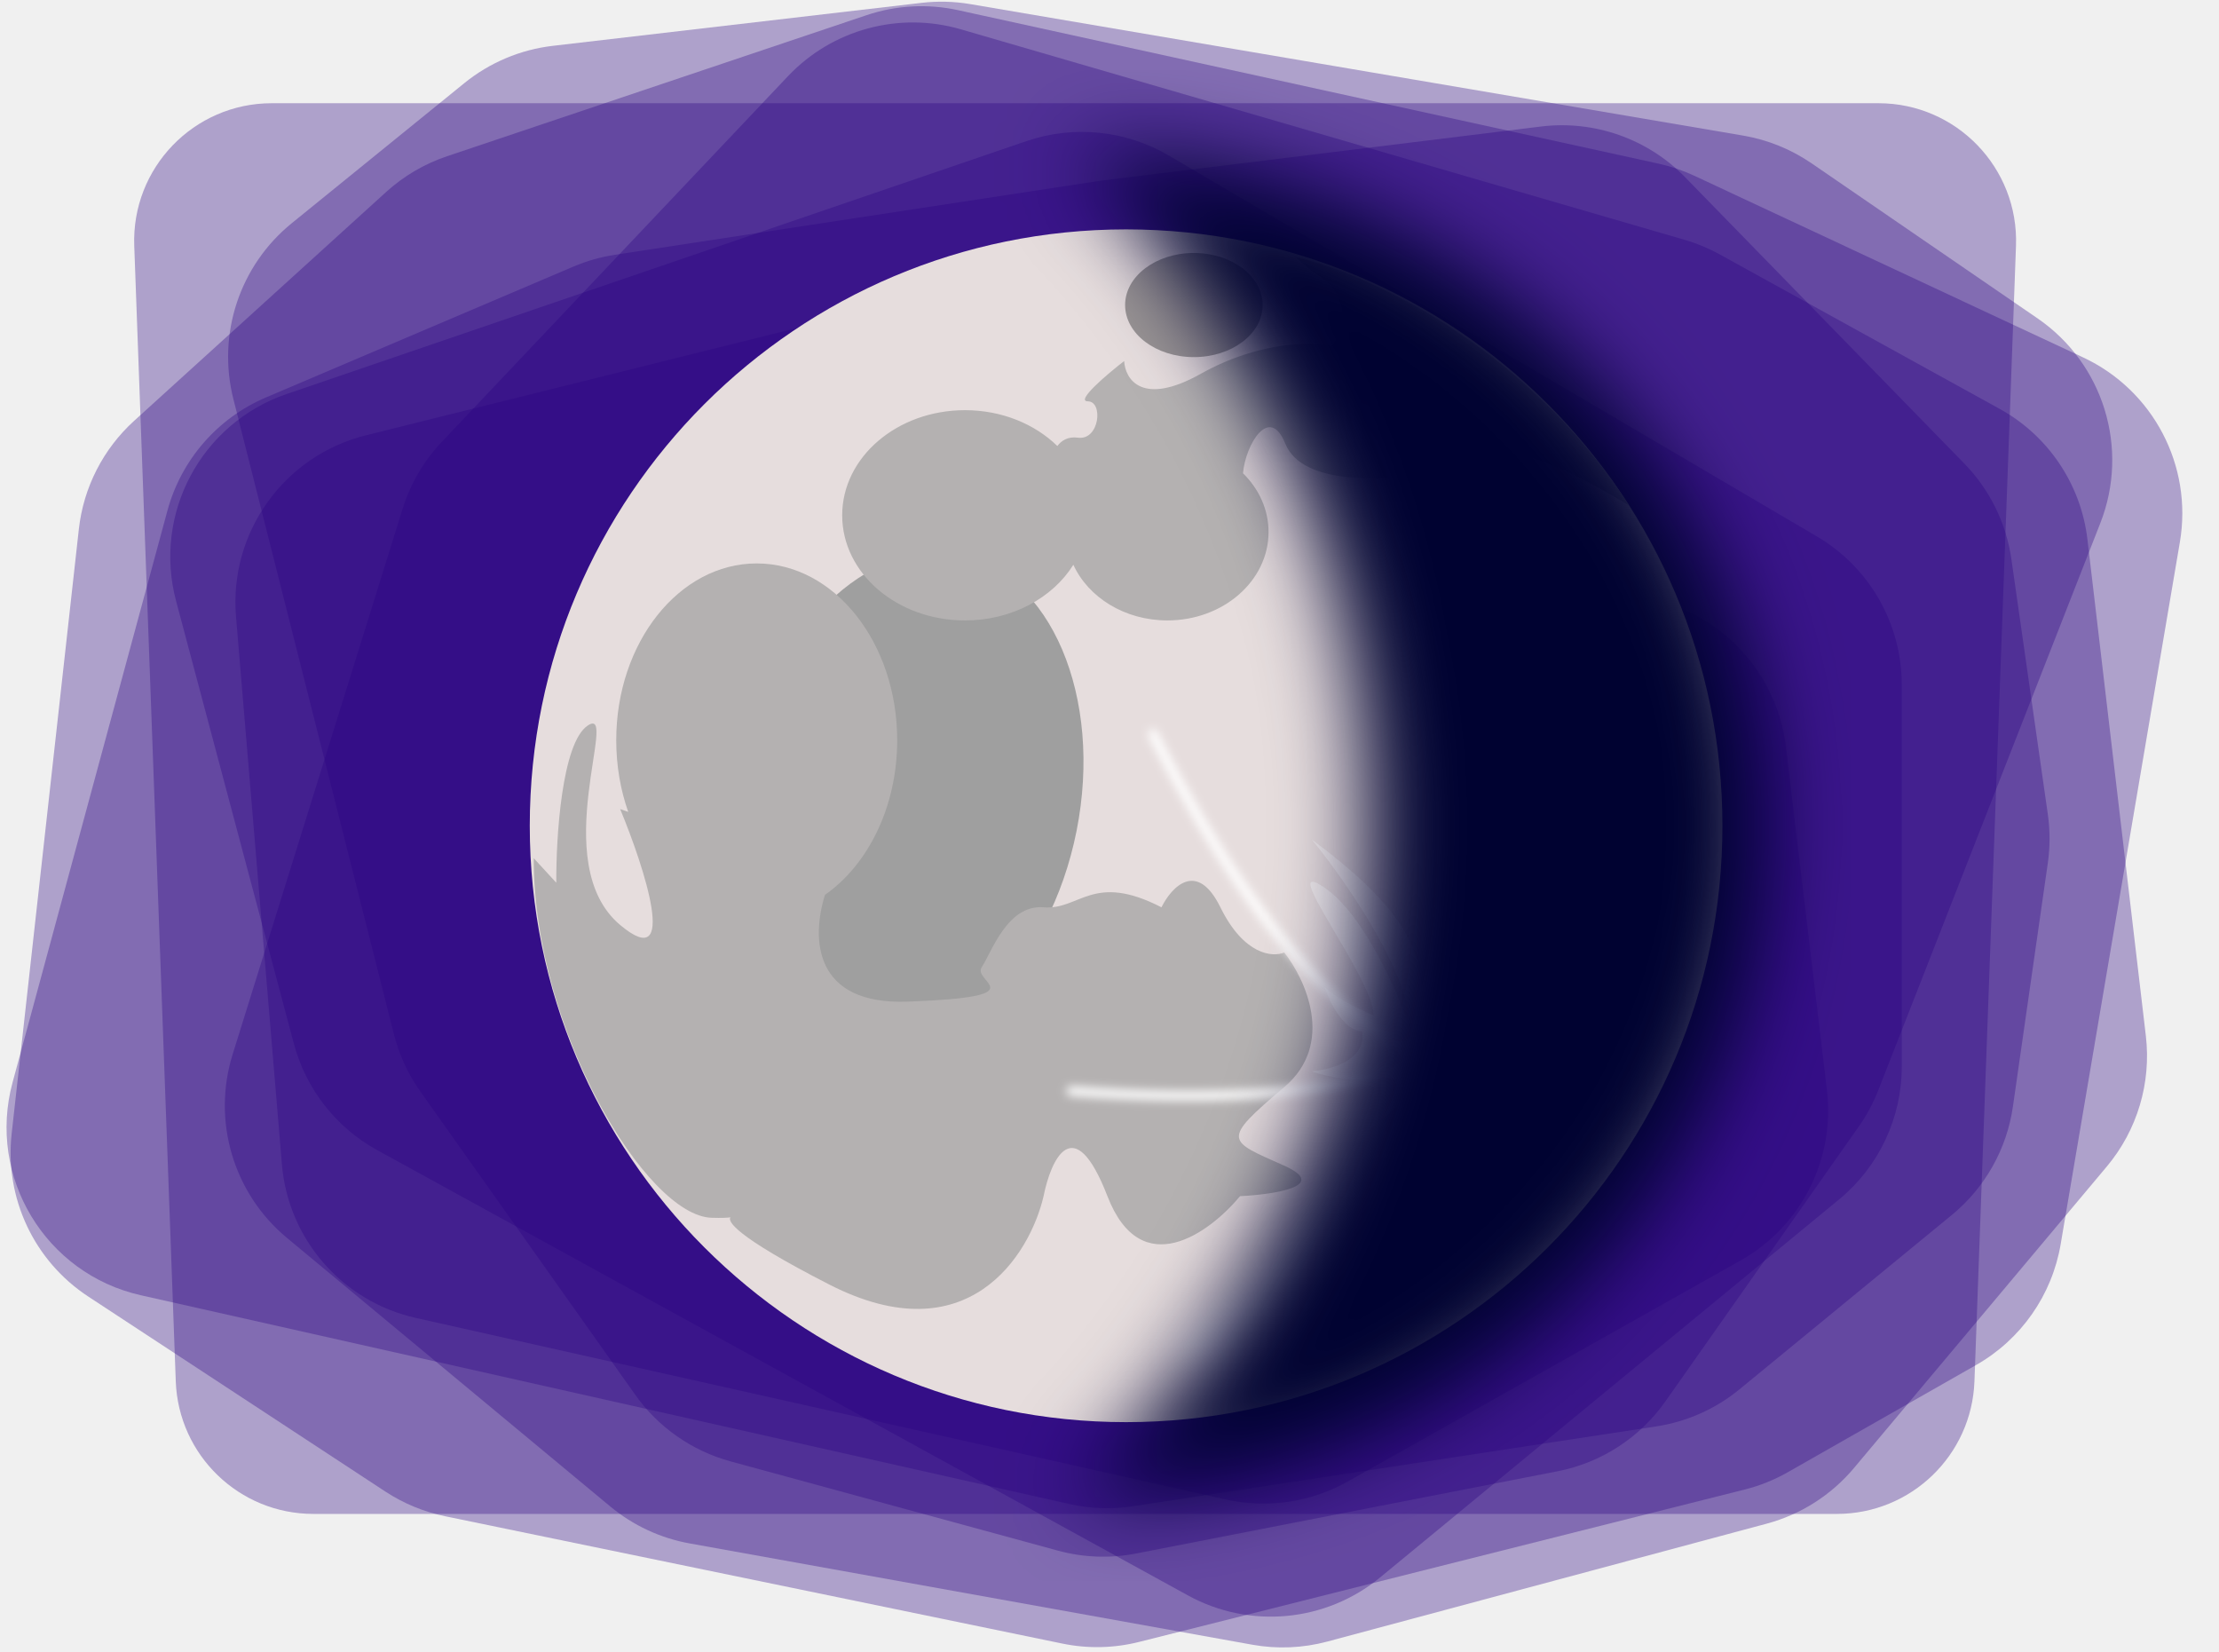
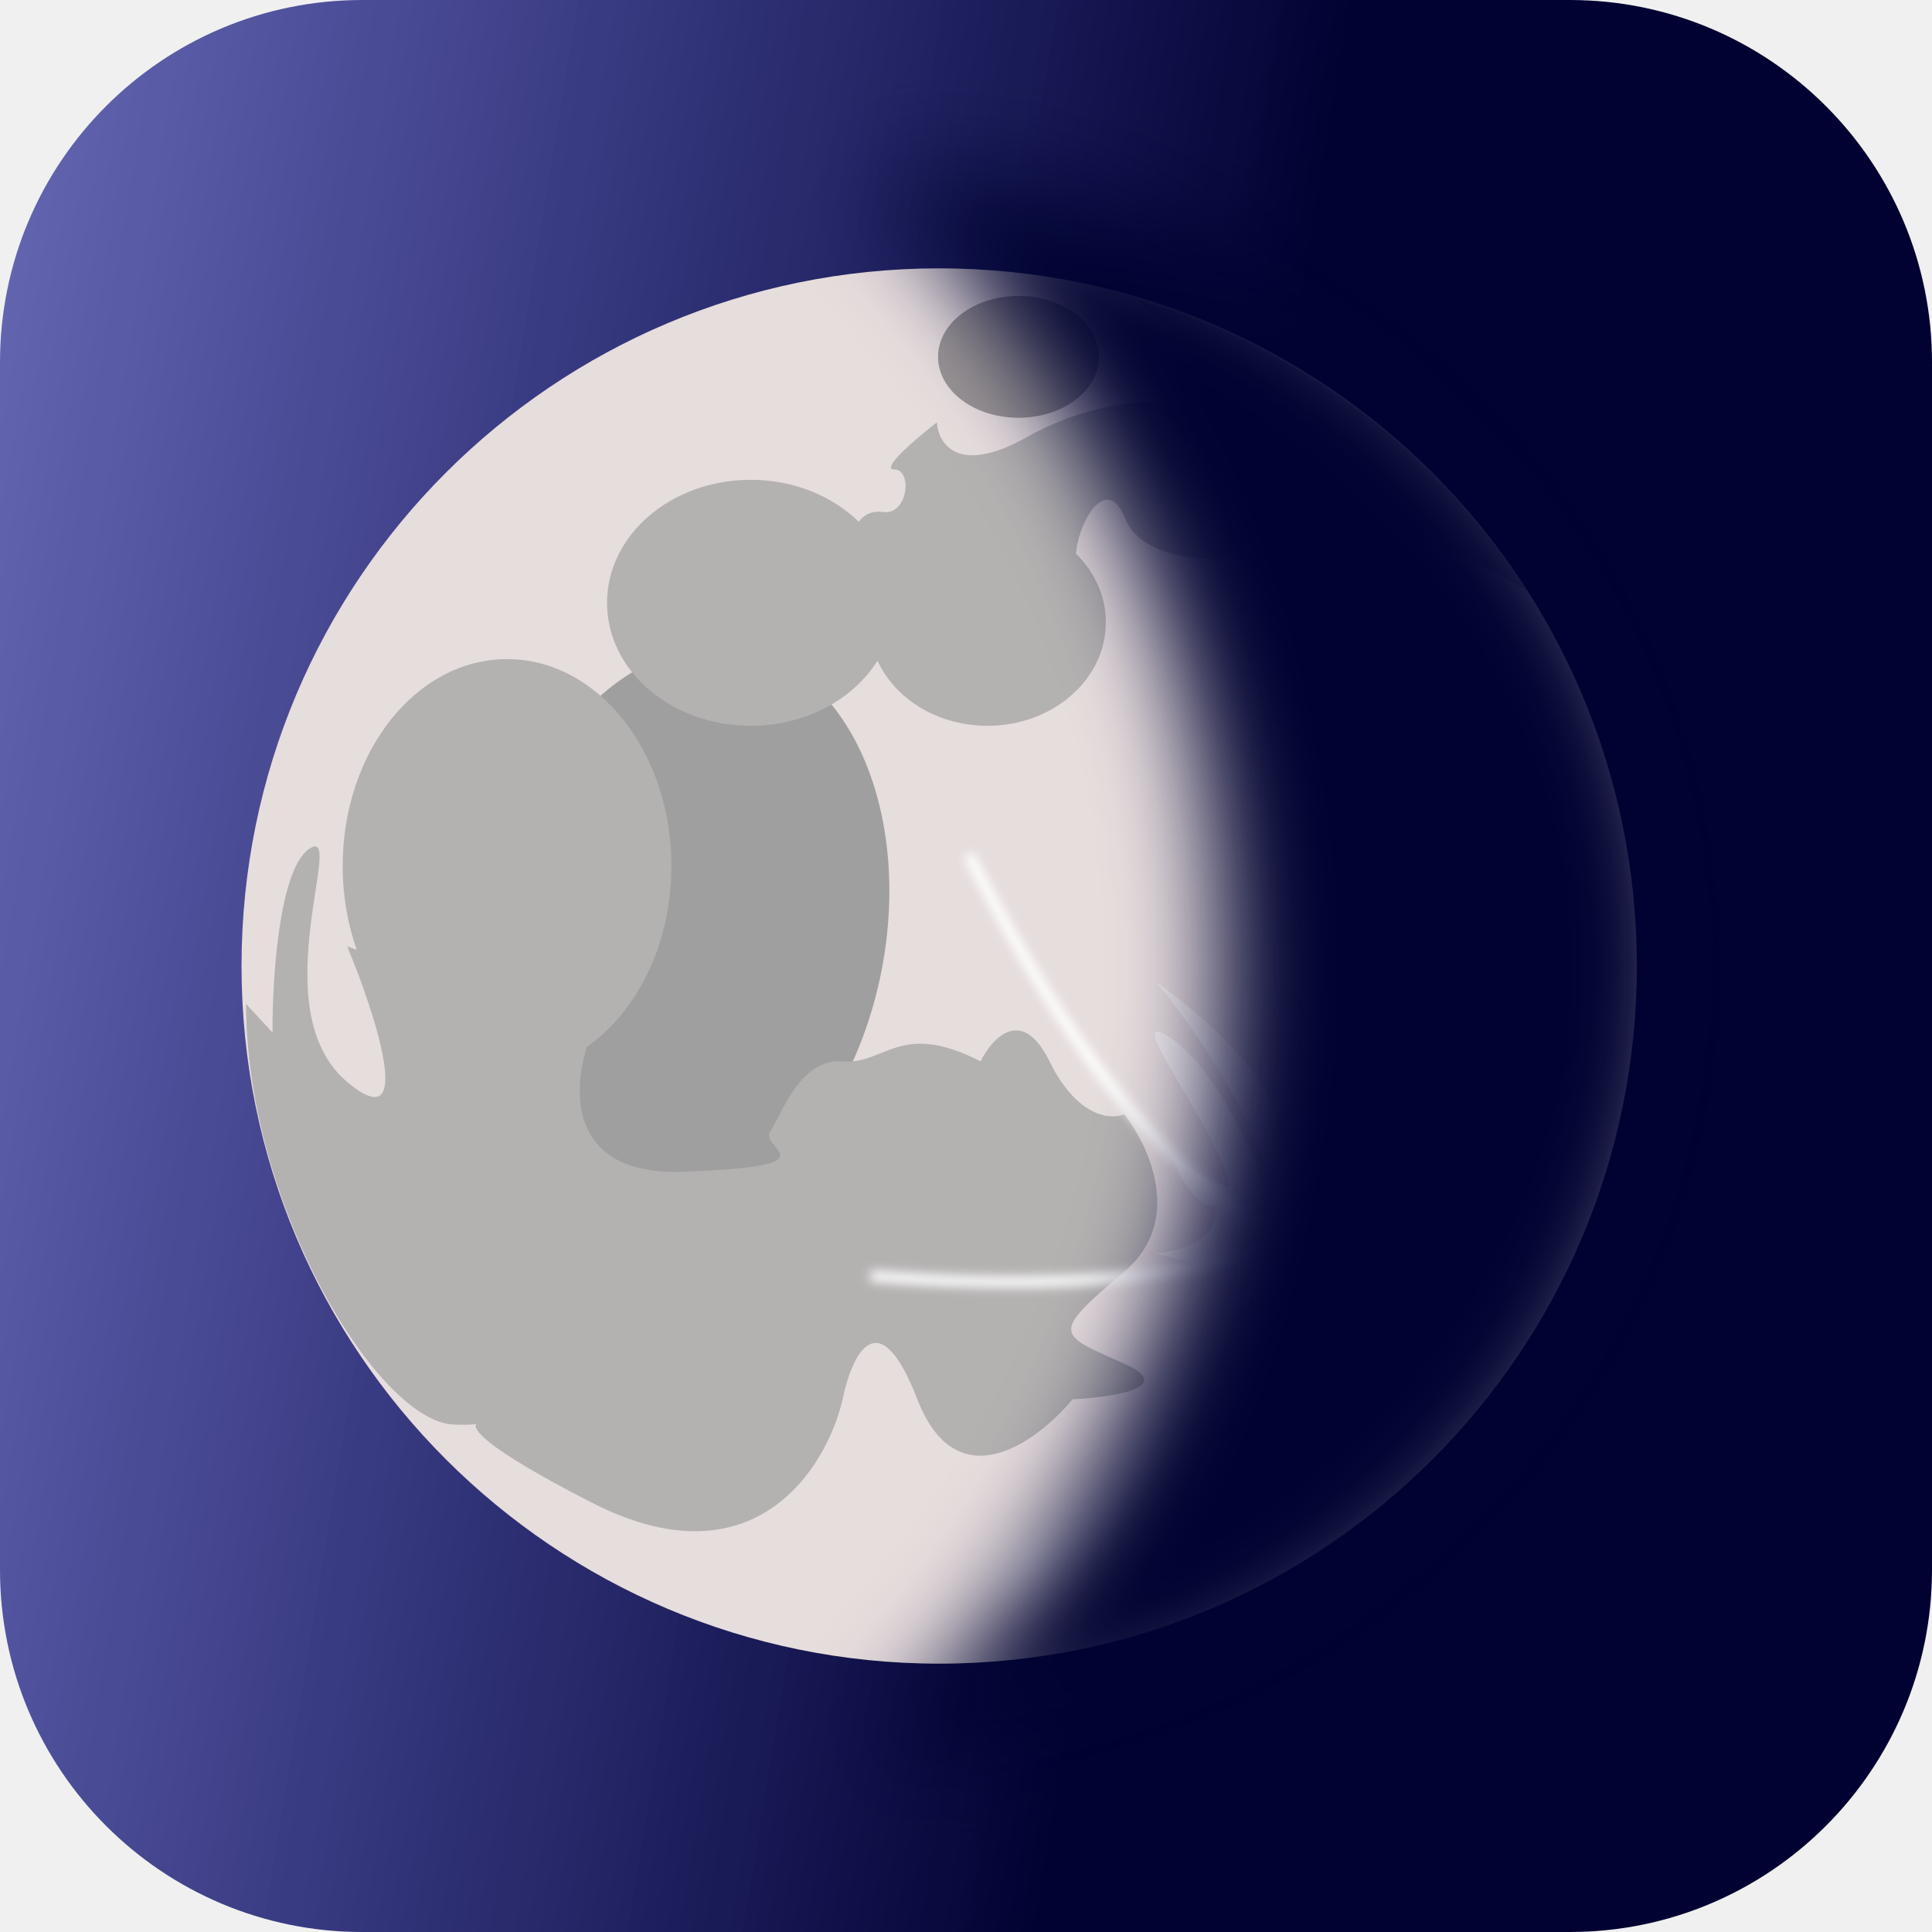
- <svg xmlns="http://www.w3.org/2000/svg" width="86" height="64" viewBox="0 0 86 64" fill="none">
-   <g clip-path="url(#clip0_105_165)">
-     <path d="M5.203 9.528C5.092 6.508 7.511 4 10.533 4H72.802C75.824 4 78.242 6.508 78.132 9.528L76.522 53.528C76.417 56.396 74.062 58.667 71.192 58.667H12.142C9.273 58.667 6.917 56.396 6.812 53.528L5.203 9.528Z" fill="#290081" fill-opacity="0.33" />
-     <path d="M44.147 63.628C43.173 63.873 42.157 63.895 41.173 63.692L17.248 58.757C16.424 58.587 15.64 58.263 14.937 57.802L3.421 50.244C1.322 48.867 0.175 46.429 0.452 43.934L3.056 20.505C3.235 18.891 3.998 17.398 5.2 16.306L14.967 7.438C15.649 6.819 16.451 6.349 17.324 6.055L33.585 0.588C34.73 0.203 35.957 0.136 37.136 0.395L64.277 6.341C64.758 6.447 65.226 6.605 65.672 6.814L80.733 13.85C83.451 15.12 84.986 18.049 84.484 21.006L79.863 48.219C79.528 50.19 78.326 51.907 76.588 52.896L69.291 57.05C68.767 57.349 68.204 57.575 67.62 57.722L44.147 63.628Z" fill="#290081" fill-opacity="0.33" />
-     <path d="M39.772 5.47C41.61 4.841 43.631 5.046 45.306 6.03L70.417 20.787C72.454 21.985 73.706 24.171 73.706 26.535V41.334C73.706 43.326 72.815 45.214 71.277 46.48L53.488 61.129C51.382 62.862 48.432 63.139 46.041 61.826L14.622 44.573C13.025 43.696 11.857 42.204 11.388 40.444L6.824 23.291C5.923 19.906 7.795 16.401 11.11 15.268L39.772 5.47Z" fill="#290081" fill-opacity="0.33" />
-     <path d="M30.537 2.954C32.255 1.14 34.841 0.438 37.24 1.136L65.29 9.293C65.763 9.431 66.218 9.62 66.649 9.858L77.501 15.845C79.384 16.884 80.65 18.767 80.901 20.903L83.165 40.142C83.379 41.966 82.832 43.798 81.652 45.205L71.852 56.89C70.972 57.938 69.792 58.69 68.471 59.045L51.441 63.614C50.492 63.868 49.499 63.91 48.533 63.736L26.729 59.811C25.596 59.607 24.536 59.114 23.65 58.378L11.12 47.971C9.043 46.246 8.212 43.438 9.015 40.86L15.603 19.717C15.905 18.745 16.427 17.856 17.127 17.117L30.537 2.954Z" fill="#290081" fill-opacity="0.33" />
-     <path d="M42.667 7L59.721 4.903C61.788 4.649 63.854 5.375 65.308 6.866L76.128 17.962C77.115 18.974 77.755 20.274 77.955 21.674L79.366 31.556C79.456 32.182 79.455 32.818 79.366 33.444L78.014 42.876C77.778 44.525 76.933 46.026 75.645 47.083L67.416 53.839C66.49 54.599 65.376 55.095 64.191 55.276L43.91 58.37C43.089 58.496 42.252 58.466 41.442 58.284L5.46 50.194C1.757 49.361 -0.505 45.61 0.487 41.947L6.488 19.791C7.022 17.818 8.432 16.199 10.312 15.399L22.227 10.329C22.741 10.111 23.28 9.957 23.832 9.873L42.667 7Z" fill="#290081" fill-opacity="0.33" />
-     <path d="M35.929 11.454C37.419 11.083 38.993 11.238 40.382 11.893L65.44 23.706C67.518 24.686 68.945 26.665 69.217 28.946L70.806 42.248C71.126 44.923 69.804 47.528 67.455 48.849L52.231 57.413C50.795 58.22 49.112 58.468 47.505 58.108L16.111 51.071C13.269 50.434 11.169 48.025 10.926 45.122L9.147 23.895C8.874 20.636 11.006 17.66 14.18 16.869L35.929 11.454Z" fill="#290081" fill-opacity="0.33" />
-     <path d="M35.719 0.11C36.348 0.037 36.985 0.054 37.609 0.16L67.556 5.254C68.508 5.416 69.413 5.783 70.21 6.329L78.967 12.337C81.524 14.091 82.534 17.378 81.403 20.265L72.794 42.252C72.599 42.749 72.346 43.221 72.038 43.657L64.544 54.307C63.554 55.714 62.058 56.684 60.369 57.014L44.029 60.202C43.024 60.398 41.987 60.36 40.999 60.09L28.305 56.629C26.816 56.222 25.513 55.311 24.62 54.051L16.29 42.295C15.815 41.624 15.467 40.871 15.266 40.074L9.044 15.461C8.408 12.944 9.291 10.287 11.306 8.651L17.996 3.221C18.979 2.424 20.169 1.922 21.426 1.776L35.719 0.11Z" fill="#290081" fill-opacity="0.33" />
-     <circle cx="43.643" cy="32" r="23.111" fill="#E6DDDD" />
-     <path d="M55.104 38.245C56.353 33.127 55.383 27.228 54.685 23.776C55.843 25.482 56.64 31.366 56.894 34.094L57.807 32.533C57.554 33.625 57.259 35.602 58.112 34.78C58.965 33.957 60.066 29.437 60.511 27.279C60.968 31.582 57.731 36.912 58.95 36.722C59.924 36.569 60.397 35.364 60.511 34.78C60.663 36.607 58.531 37.826 58.95 37.826C59.368 37.826 60.32 38.816 60.054 38.816C59.787 38.816 58.569 39.958 59.216 39.958C59.863 39.958 60.511 41.1 59.216 41.1C57.922 41.1 57.046 41.176 57.389 41.785C57.663 42.273 60.016 43.461 61.158 43.994C59.292 43.994 54.076 41.519 55.713 42.433C56.972 43.135 57.792 45.441 58.08 46.634C58.093 46.681 58.104 46.728 58.112 46.773C58.102 46.729 58.091 46.682 58.08 46.634C57.619 44.954 54.343 41.803 54.343 42.433C54.343 42.82 53.51 43.454 53.005 43.81C52.938 43.886 52.864 43.948 52.782 43.994C52.476 44.162 52.667 44.048 53.005 43.81C53.429 43.325 53.543 42.301 53.543 41.785C52.629 41.999 51.36 41.697 50.84 41.519C52.698 41.306 52.908 40.389 52.782 39.958C52.081 39.958 51.525 38.816 51.335 38.245C51.731 38.671 52.769 39.158 53.239 39.349C53.239 37.902 49.393 33.066 51.335 34.399C52.888 35.465 54.216 38.549 54.685 39.958C54.685 37.765 52.122 34.094 50.84 32.533C54.13 34.97 55.015 36.595 55.104 38.245Z" fill="#FCFCFC" fill-opacity="0.5" />
-     <ellipse cx="46.27" cy="11.821" rx="2.665" ry="2.018" fill="#4C4C4C" fill-opacity="0.5" />
-     <ellipse cx="35.3" cy="30.923" rx="6.549" ry="9.595" transform="rotate(11.2529 35.3001 30.9231)" fill="#9F9F9F" />
-     <path d="M29.327 21.834C32.334 21.834 34.772 24.902 34.772 28.687C34.772 31.264 33.643 33.508 31.973 34.678C31.448 36.353 31.507 38.954 35.191 38.815C40.255 38.625 37.666 38.054 38.047 37.483C38.427 36.911 39.036 35.046 40.445 35.16C41.854 35.274 42.349 33.789 45.014 35.16C45.395 34.386 46.385 33.302 47.298 35.16C48.212 37.018 49.329 37.102 49.773 36.911C50.598 37.952 51.753 40.452 49.773 42.128C47.298 44.222 47.565 44.184 49.773 45.173C51.54 45.965 49.367 46.29 48.06 46.354C46.892 47.763 44.23 49.735 42.92 46.354C41.61 42.973 40.724 44.945 40.445 46.354C39.912 48.638 37.506 52.522 32.145 49.781C28.415 47.873 28.2 47.311 28.31 47.174C28.199 47.19 27.98 47.204 27.576 47.191C25.063 47.115 20.685 39.919 20.685 33.256L21.56 34.208C21.548 32.457 21.773 28.786 22.779 28.116C24.035 27.279 21.18 33.447 24.035 35.845C26.32 37.764 24.987 33.65 24.035 31.353L24.348 31.463C24.049 30.614 23.883 29.675 23.883 28.687C23.883 24.902 26.32 21.834 29.327 21.834Z" fill="#B4B1B1" />
-     <path d="M50.192 9.955C52.807 10.539 59.056 13.283 63.138 19.588C60.891 18.217 56.894 16.222 58.873 19.207C60.853 22.192 57.388 19.842 55.409 18.293C53.822 18.623 50.482 18.864 49.812 17.189C49.201 15.664 48.268 17.23 48.174 18.34C48.79 18.945 49.164 19.742 49.164 20.616C49.164 22.508 47.409 24.043 45.243 24.043C43.59 24.043 42.177 23.15 41.599 21.886C40.798 23.169 39.218 24.043 37.399 24.043C34.771 24.043 32.64 22.219 32.64 19.969C32.64 17.719 34.771 15.895 37.399 15.895C38.826 15.895 40.106 16.432 40.979 17.284C41.133 17.076 41.387 16.907 41.778 16.961C42.616 17.075 42.768 15.552 42.159 15.552C41.671 15.552 42.895 14.511 43.568 13.991C43.605 14.689 44.253 15.765 46.537 14.486C48.822 13.207 50.865 13.242 51.601 13.42C52.045 12.861 52.523 11.501 50.878 10.526L50.192 9.955Z" fill="#B4B1B1" />
-     <g filter="url(#filter0_f_105_165)">
-       <path d="M52.476 16.351C56.36 24.207 60.594 42.417 46.46 52.407" stroke="white" stroke-width="1.083" stroke-linecap="round" />
+ <svg xmlns="http://www.w3.org/2000/svg" width="64" height="64" viewBox="0 0 64 64" fill="none">
+   <g clip-path="url(#clip0_107_423)">
+     <rect x="64" y="64" width="64" height="64" rx="12" transform="rotate(-180 64 64)" fill="url(#paint0_linear_107_423)" />
+     <circle cx="31.112" cy="32" r="23.111" fill="#E6DDDD" />
+     <path d="M42.573 38.245C43.822 33.127 42.852 27.228 42.154 23.776C43.312 25.482 44.109 31.366 44.362 34.094L45.276 32.533C45.022 33.625 44.728 35.602 45.581 34.78C46.434 33.957 47.535 29.437 47.98 27.279C48.436 31.582 45.2 36.912 46.418 36.722C47.393 36.569 47.865 35.364 47.98 34.78C48.132 36.607 46 37.826 46.418 37.826C46.837 37.826 47.789 38.816 47.523 38.816C47.256 38.816 46.038 39.958 46.685 39.958C47.332 39.958 47.98 41.1 46.685 41.1C45.39 41.1 44.515 41.176 44.857 41.785C45.132 42.273 47.484 43.461 48.627 43.994C46.761 43.994 41.545 41.519 43.182 42.433C44.441 43.135 45.261 45.441 45.548 46.634C45.562 46.681 45.572 46.728 45.581 46.773C45.571 46.729 45.56 46.682 45.548 46.634C45.087 44.954 41.811 41.803 41.811 42.433C41.811 42.82 40.978 43.454 40.474 43.81C40.407 43.886 40.333 43.948 40.25 43.994C39.945 44.162 40.136 44.048 40.474 43.81C40.898 43.325 41.012 42.301 41.012 41.785C40.098 41.999 38.829 41.697 38.309 41.519C40.167 41.306 40.377 40.389 40.25 39.958C39.55 39.958 38.994 38.816 38.803 38.245C39.2 38.671 40.238 39.158 40.707 39.349C40.707 37.902 36.862 33.066 38.803 34.399C40.357 35.465 41.684 38.549 42.154 39.958C42.154 37.765 39.59 34.094 38.309 32.533C41.598 34.97 42.484 36.595 42.573 38.245Z" fill="#FCFCFC" fill-opacity="0.5" />
+     <ellipse cx="33.739" cy="11.821" rx="2.665" ry="2.018" fill="#4C4C4C" fill-opacity="0.5" />
+     <ellipse cx="22.769" cy="30.923" rx="6.549" ry="9.595" transform="rotate(11.2529 22.7688 30.9231)" fill="#9F9F9F" />
+     <path d="M16.796 21.834C19.803 21.834 22.241 24.902 22.241 28.687C22.241 31.264 21.111 33.508 19.442 34.678C18.917 36.353 18.976 38.954 22.66 38.815C27.724 38.625 25.134 38.054 25.515 37.483C25.896 36.911 26.505 35.046 27.914 35.16C29.323 35.274 29.818 33.789 32.483 35.16C32.864 34.386 33.853 33.302 34.767 35.16C35.681 37.018 36.798 37.102 37.242 36.911C38.067 37.952 39.222 40.452 37.242 42.128C34.767 44.222 35.034 44.184 37.242 45.173C39.009 45.965 36.836 46.29 35.529 46.354C34.361 47.763 31.698 49.735 30.389 46.354C29.079 42.973 28.193 44.945 27.914 46.354C27.381 48.638 24.975 52.522 19.614 49.781C15.884 47.873 15.669 47.311 15.779 47.174C15.668 47.19 15.449 47.204 15.045 47.191C12.532 47.115 8.153 39.919 8.153 33.256L9.029 34.208C9.016 32.457 9.242 28.786 10.247 28.116C11.504 27.279 8.648 33.447 11.504 35.845C13.788 37.764 12.456 33.65 11.504 31.353L11.817 31.463C11.518 30.614 11.352 29.675 11.352 28.687C11.352 24.902 13.789 21.834 16.796 21.834Z" fill="#B4B1B1" />
+     <path d="M37.661 9.955C40.276 10.539 46.525 13.283 50.606 19.588C48.36 18.217 44.362 16.222 46.342 19.207C48.322 22.192 44.857 19.842 42.877 18.293C41.291 18.623 37.95 18.864 37.28 17.189C36.67 15.664 35.737 17.23 35.643 18.34C36.259 18.945 36.633 19.742 36.633 20.616C36.633 22.508 34.877 24.043 32.712 24.043C31.059 24.043 29.646 23.15 29.068 21.886C28.267 23.169 26.687 24.043 24.868 24.043C22.24 24.043 20.109 22.219 20.109 19.969C20.109 17.719 22.24 15.895 24.868 15.895C26.295 15.895 27.575 16.432 28.448 17.284C28.602 17.076 28.856 16.907 29.247 16.961C30.084 17.075 30.237 15.552 29.628 15.552C29.14 15.552 30.364 14.511 31.036 13.991C31.074 14.689 31.722 15.765 34.006 14.486C36.291 13.207 38.334 13.242 39.07 13.42C39.514 12.861 39.991 11.501 38.346 10.526L37.661 9.955Z" fill="#B4B1B1" />
+     <g filter="url(#filter0_f_107_423)">
+       <path d="M39.945 16.351C43.828 24.207 48.062 42.417 33.929 52.407" stroke="white" stroke-width="1.083" stroke-linecap="round" />
    </g>
-     <g filter="url(#filter1_f_105_165)">
-       <path d="M62.757 34.437C59.254 41.214 52.705 43.117 41.511 42.28" stroke="white" stroke-width="0.361" stroke-linecap="round" />
+     <g filter="url(#filter1_f_107_423)">
+       <path d="M50.225 34.437C46.723 41.214 40.174 43.117 28.98 42.28" stroke="white" stroke-width="0.361" stroke-linecap="round" />
    </g>
-     <g filter="url(#filter2_f_105_165)">
-       <path d="M62.452 42.472C54.843 43.02 49.802 38.426 44.677 28.439" stroke="white" stroke-width="0.361" stroke-linecap="round" />
+     <g filter="url(#filter2_f_107_423)">
+       <path d="M49.921 42.472C42.312 43.02 37.271 38.426 32.146 28.439" stroke="white" stroke-width="0.361" stroke-linecap="round" />
    </g>
-     <ellipse cx="55.104" cy="40.986" rx="0.685" ry="0.647" fill="white" />
-     <g filter="url(#filter3_f_105_165)">
-       <path d="M52.969 32C52.969 15.474 41.657 6 41.657 6C56.465 6 68.47 17.641 68.47 32C68.47 46.359 56.465 58 41.657 58C41.657 58 52.969 48.526 52.969 32Z" fill="#000231" />
+     <ellipse cx="42.572" cy="40.986" rx="0.685" ry="0.647" fill="white" />
+     <g filter="url(#filter3_f_107_423)">
+       <path d="M40.438 32C40.438 15.474 29.126 6 29.126 6C43.934 6 55.938 17.641 55.938 32C55.938 46.359 43.934 58 29.126 58C29.126 58 40.438 48.526 40.438 32Z" fill="#000231" />
    </g>
  </g>
  <defs>
-     <filter id="filter0_f_105_165" x="44.474" y="14.365" width="13.753" height="40.029" filterUnits="userSpaceOnUse" color-interpolation-filters="sRGB">
+     <filter id="filter0_f_107_423" x="31.943" y="14.365" width="13.753" height="40.029" filterUnits="userSpaceOnUse" color-interpolation-filters="sRGB">
      <feFlood flood-opacity="0" result="BackgroundImageFix" />
      <feBlend mode="normal" in="SourceGraphic" in2="BackgroundImageFix" result="shape" />
-       <feGaussianBlur stdDeviation="0.722" result="effect1_foregroundBlur_105_165" />
+       <feGaussianBlur stdDeviation="0.722" result="effect1_foregroundBlur_107_423" />
    </filter>
-     <filter id="filter1_f_105_165" x="40.969" y="33.895" width="22.329" height="9.112" filterUnits="userSpaceOnUse" color-interpolation-filters="sRGB">
+     <filter id="filter1_f_107_423" x="28.438" y="33.895" width="22.329" height="9.112" filterUnits="userSpaceOnUse" color-interpolation-filters="sRGB">
      <feFlood flood-opacity="0" result="BackgroundImageFix" />
      <feBlend mode="normal" in="SourceGraphic" in2="BackgroundImageFix" result="shape" />
-       <feGaussianBlur stdDeviation="0.181" result="effect1_foregroundBlur_105_165" />
+       <feGaussianBlur stdDeviation="0.181" result="effect1_foregroundBlur_107_423" />
    </filter>
-     <filter id="filter2_f_105_165" x="44.135" y="27.897" width="18.859" height="15.16" filterUnits="userSpaceOnUse" color-interpolation-filters="sRGB">
+     <filter id="filter2_f_107_423" x="31.604" y="27.897" width="18.859" height="15.16" filterUnits="userSpaceOnUse" color-interpolation-filters="sRGB">
      <feFlood flood-opacity="0" result="BackgroundImageFix" />
      <feBlend mode="normal" in="SourceGraphic" in2="BackgroundImageFix" result="shape" />
-       <feGaussianBlur stdDeviation="0.181" result="effect1_foregroundBlur_105_165" />
+       <feGaussianBlur stdDeviation="0.181" result="effect1_foregroundBlur_107_423" />
    </filter>
-     <filter id="filter3_f_105_165" x="38.407" y="2.75" width="33.312" height="58.5" filterUnits="userSpaceOnUse" color-interpolation-filters="sRGB">
+     <filter id="filter3_f_107_423" x="25.876" y="2.75" width="33.312" height="58.5" filterUnits="userSpaceOnUse" color-interpolation-filters="sRGB">
      <feFlood flood-opacity="0" result="BackgroundImageFix" />
      <feBlend mode="normal" in="SourceGraphic" in2="BackgroundImageFix" result="shape" />
-       <feGaussianBlur stdDeviation="1.625" result="effect1_foregroundBlur_105_165" />
+       <feGaussianBlur stdDeviation="1.625" result="effect1_foregroundBlur_107_423" />
    </filter>
-     <clipPath id="clip0_105_165">
-       <rect width="85.333" height="64" fill="white" />
+     <linearGradient id="paint0_linear_107_423" x1="141" y1="100.5" x2="89" y2="92" gradientUnits="userSpaceOnUse">
+       <stop stop-color="#030697" stop-opacity="0.5" />
+       <stop offset="1" stop-color="#010231" />
+     </linearGradient>
+     <clipPath id="clip0_107_423">
+       <rect width="64" height="64" fill="white" />
    </clipPath>
  </defs>
</svg>
